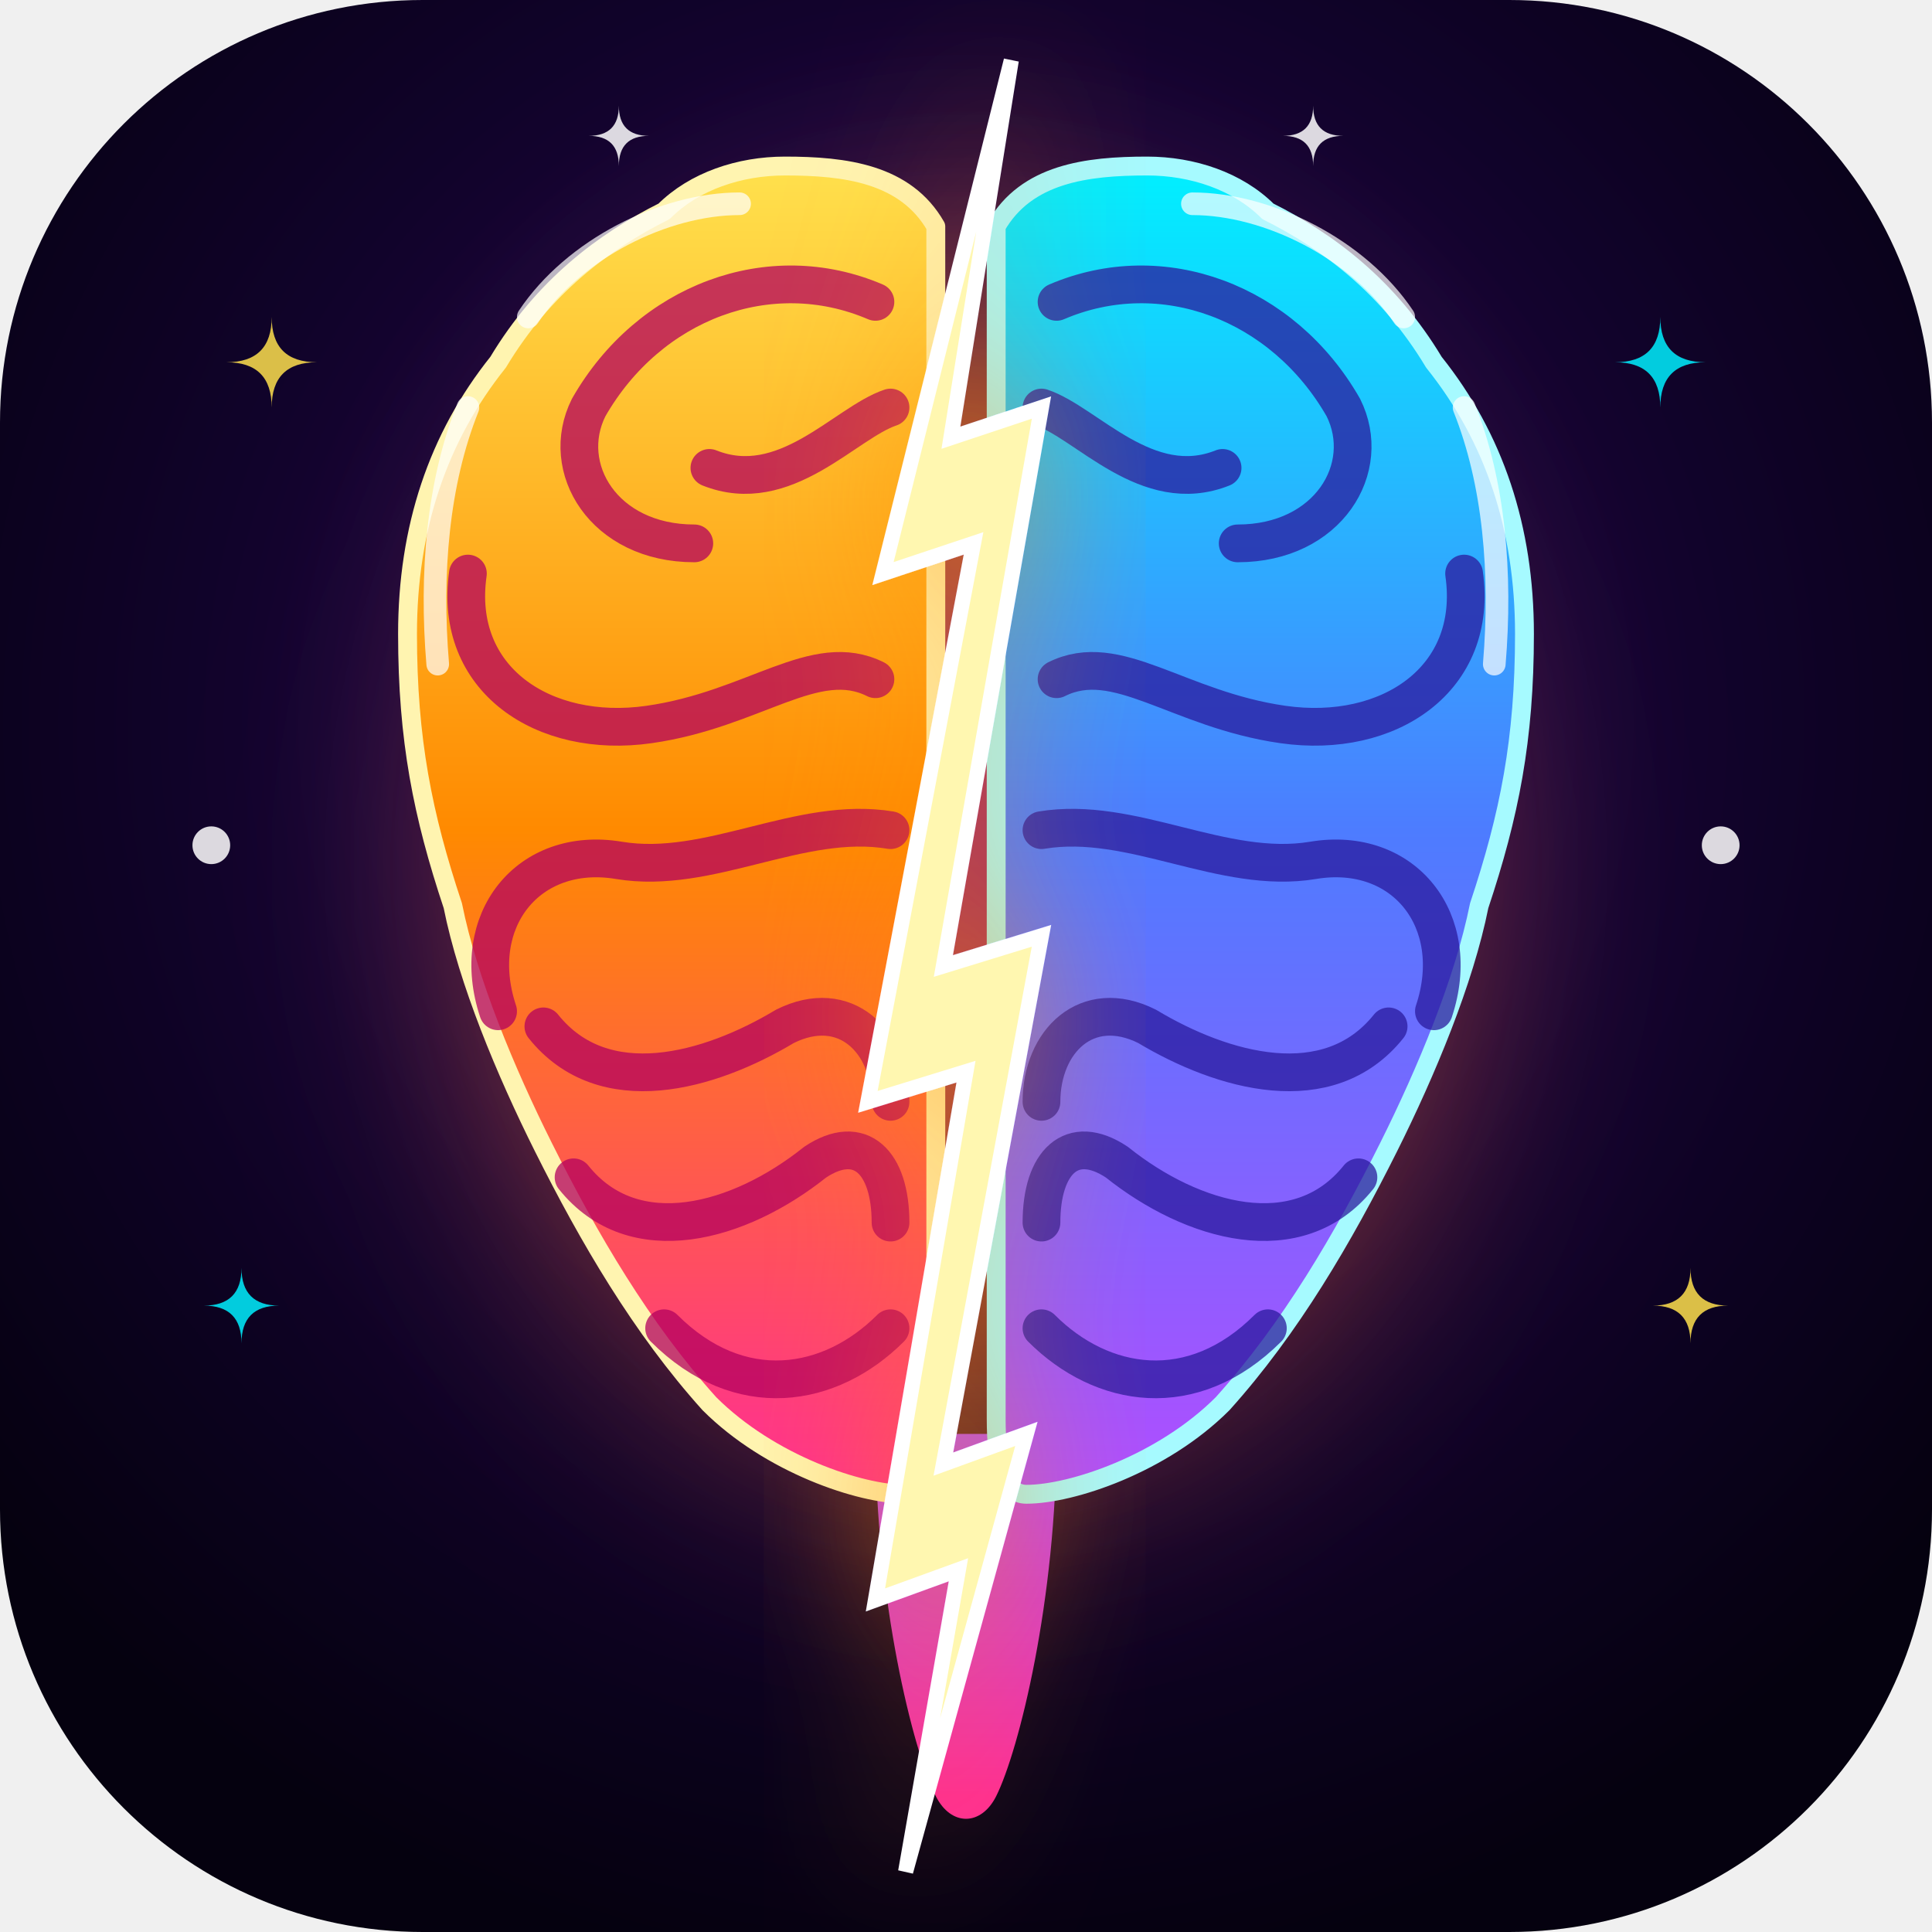
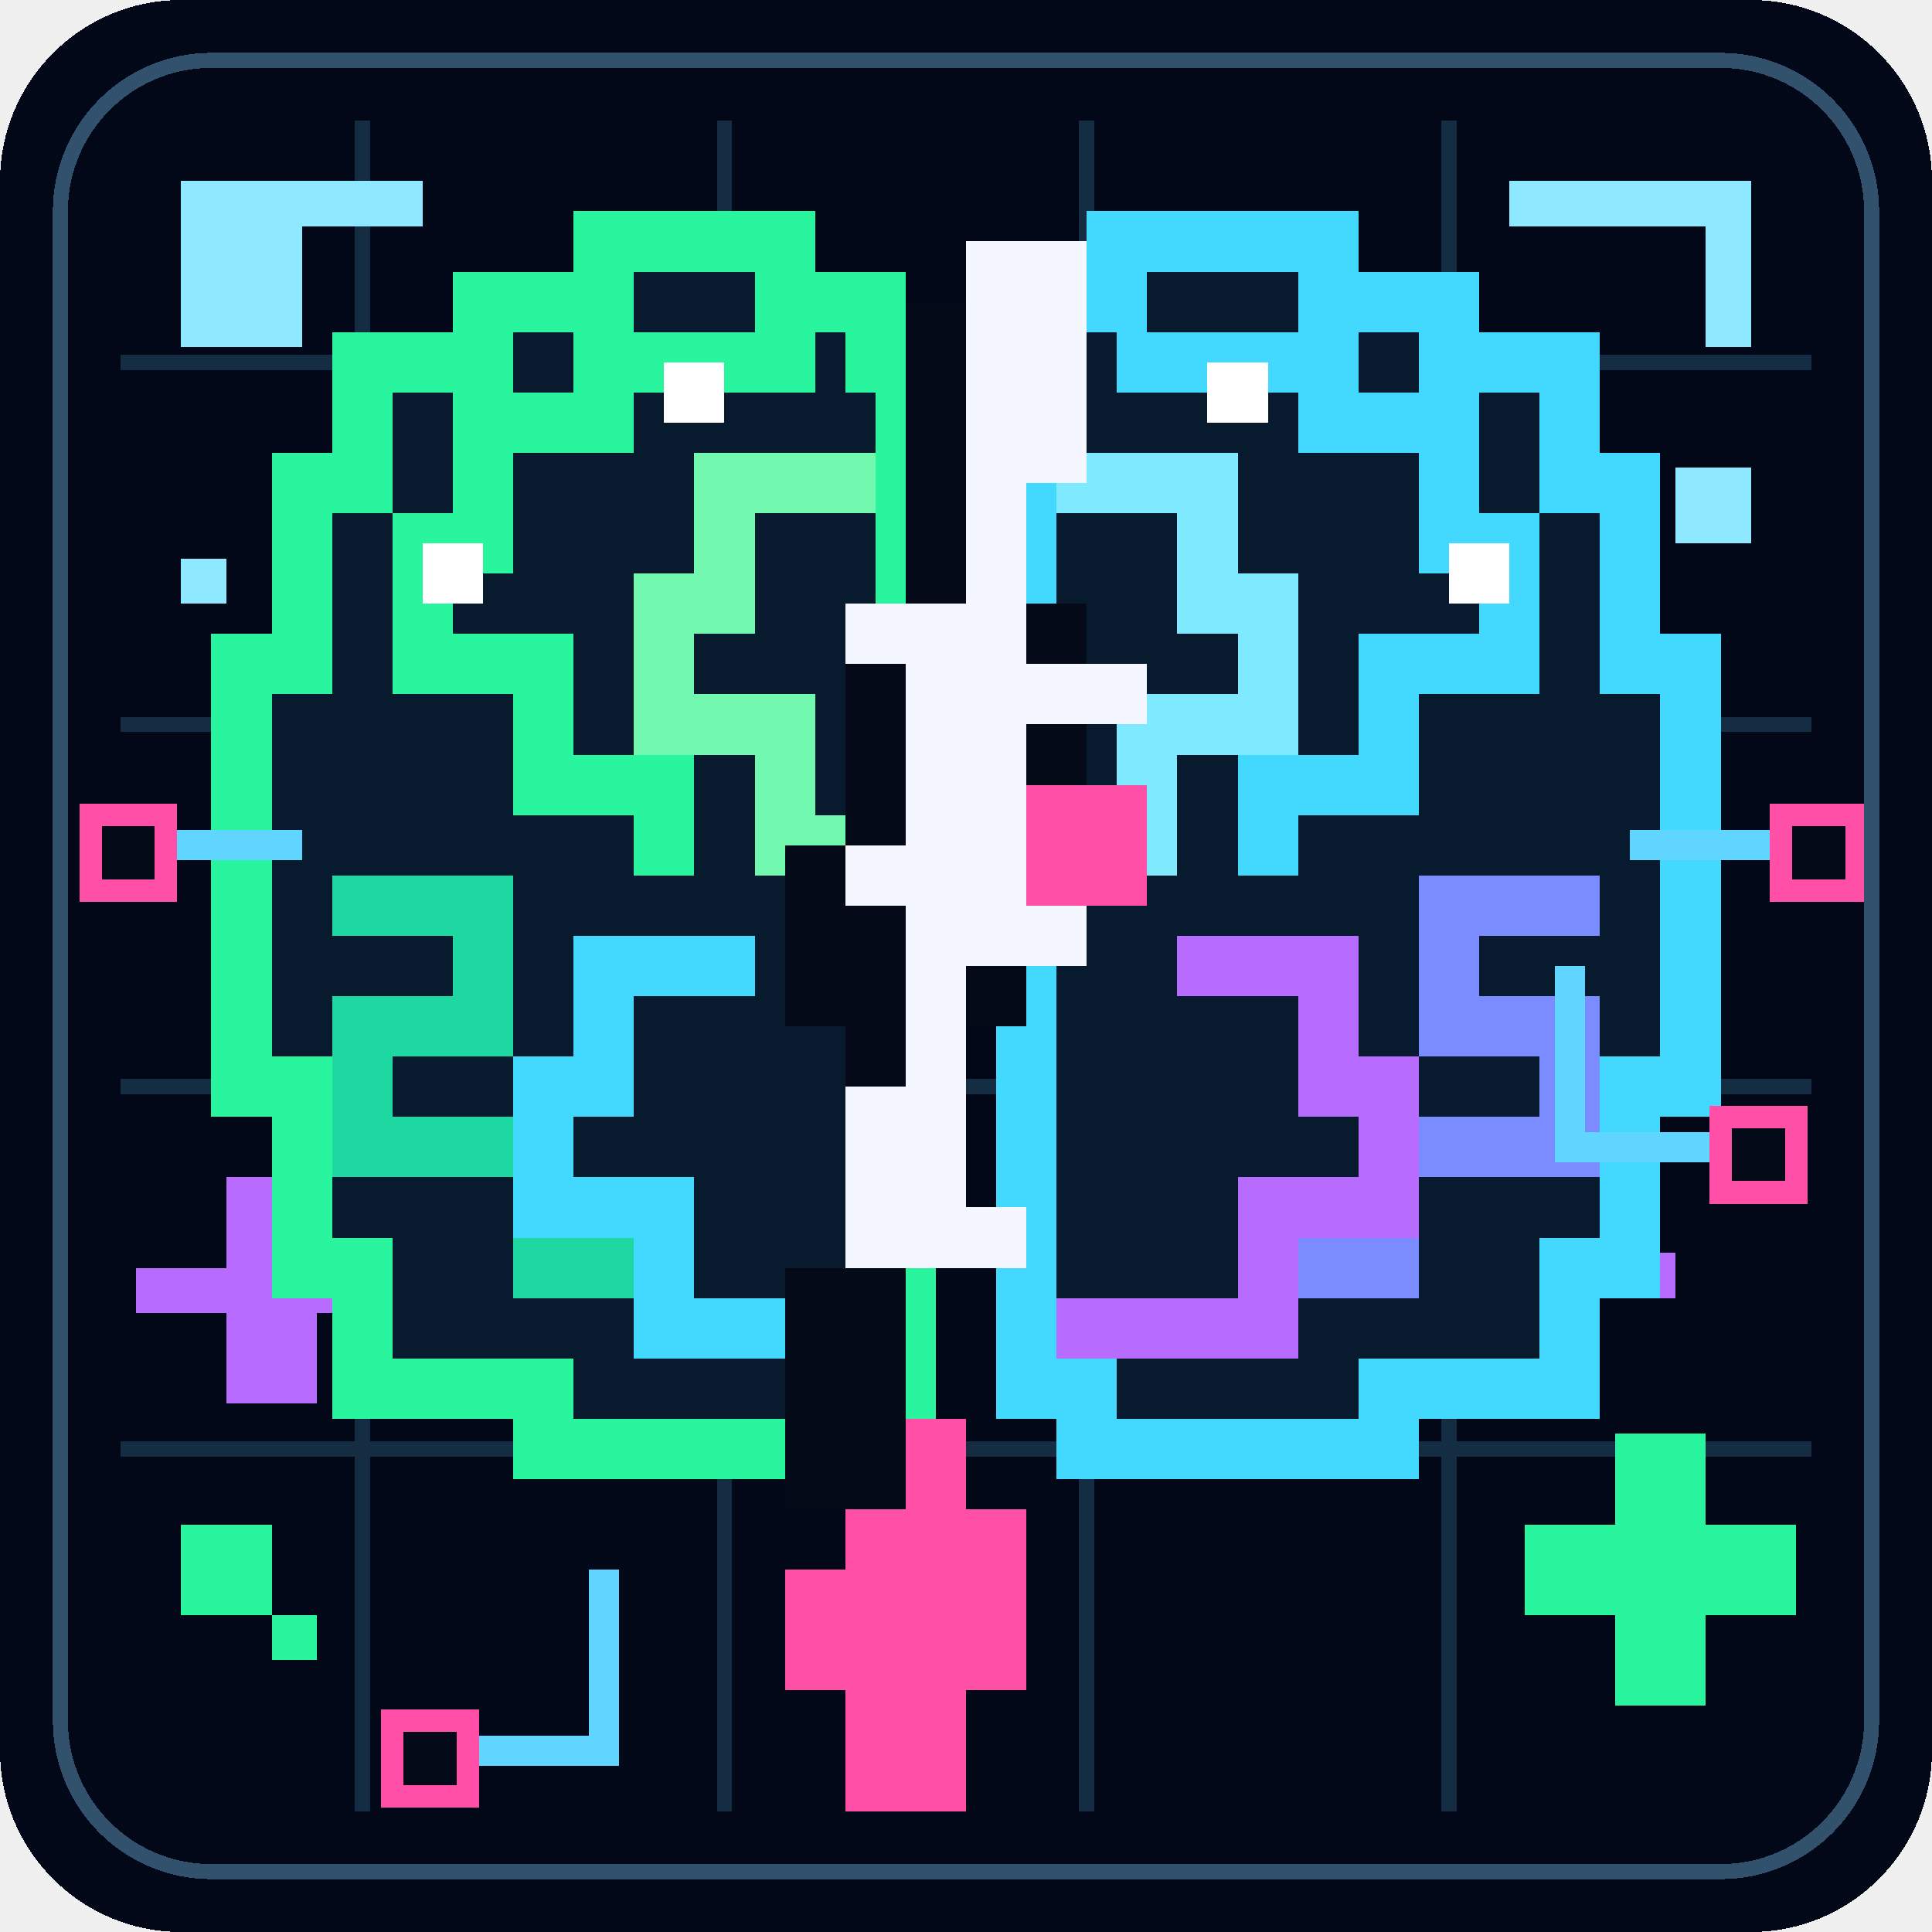
- <svg xmlns="http://www.w3.org/2000/svg" width="256" height="256" viewBox="0 0 256 256">
-   <defs>
-     <radialGradient id="bg" cx="50%" cy="37.5%" r="65%">
-       <stop offset="0%" stop-color="#3a0f6b" />
-       <stop offset="55%" stop-color="#12032e" />
-       <stop offset="100%" stop-color="#05010f" />
-     </radialGradient>
-     <radialGradient id="glow-grad" cx="50%" cy="50%" r="50%">
-       <stop offset="0%" stop-color="#ff2d95" />
-       <stop offset="65%" stop-color="#ff8a00" />
-       <stop offset="100%" stop-color="#ff2d95" stop-opacity="0" />
-     </radialGradient>
-     <filter id="glow-blur" x="-50%" y="-50%" width="200%" height="200%">
-       <feGaussianBlur stdDeviation="14" />
-     </filter>
-     <linearGradient id="stem-grad" x1="0" y1="190" x2="0" y2="238" gradientUnits="userSpaceOnUse">
-       <stop offset="0%" stop-color="#b14dff" />
-       <stop offset="100%" stop-color="#ff2d95" />
-     </linearGradient>
-     <linearGradient id="left-hemi" x1="0" y1="22" x2="0" y2="198" gradientUnits="userSpaceOnUse">
-       <stop offset="0%" stop-color="#ffe14d" />
-       <stop offset="50%" stop-color="#ff8a00" />
-       <stop offset="100%" stop-color="#ff2d95" />
-     </linearGradient>
-     <linearGradient id="right-hemi" x1="0" y1="22" x2="0" y2="198" gradientUnits="userSpaceOnUse">
-       <stop offset="0%" stop-color="#00f0ff" />
-       <stop offset="50%" stop-color="#4d7cff" />
-       <stop offset="100%" stop-color="#b14dff" />
-     </linearGradient>
-     <filter id="bolt-glow" x="-60%" y="-30%" width="220%" height="160%">
-       <feDropShadow dx="0" dy="0" stdDeviation="5" flood-color="#ffe14d" flood-opacity="0.95" />
-       <feDropShadow dx="0" dy="0" stdDeviation="10" flood-color="#ff8a00" flood-opacity="0.6" />
-     </filter>
-   </defs>
-   <rect width="256" height="256" rx="56" fill="url(#bg)" />
-   <ellipse cx="128" cy="115" rx="76" ry="92" fill="url(#glow-grad)" opacity="0.55" filter="url(#glow-blur)" />
-   <g opacity="0.85">
-     <path d="M36,42 Q36,48 30,48 Q36,48 36,54 Q36,48 42,48 Q36,48 36,42 Z" fill="#ffe14d" />
-     <path d="M220,42 Q220,48 214,48 Q220,48 220,54 Q220,48 226,48 Q220,48 220,42 Z" fill="#00f0ff" />
-     <circle cx="28" cy="112" r="2.5" fill="#ffffff" />
-     <circle cx="228" cy="112" r="2.5" fill="#ffffff" />
-     <path d="M32,168 Q32,173 27,173 Q32,173 32,178 Q32,173 37,173 Q32,173 32,168 Z" fill="#00f0ff" />
-     <path d="M224,168 Q224,173 219,173 Q224,173 224,178 Q224,173 229,173 Q224,173 224,168 Z" fill="#ffe14d" />
-     <path d="M82,14 Q82,18 78,18 Q82,18 82,22 Q82,18 86,18 Q82,18 82,14 Z" fill="#ffffff" />
-     <path d="M174,14 Q174,18 170,18 Q174,18 174,22 Q174,18 178,18 Q174,18 174,14 Z" fill="#ffffff" />
+ <svg xmlns="http://www.w3.org/2000/svg" width="256" height="256" viewBox="0 0 256 256" shape-rendering="crispEdges">
+   <rect width="256" height="256" rx="24" fill="#020817" />
+   <g fill="none" stroke="#152d43" stroke-width="2">
+     <path d="M16 48H240M16 96H240M16 144H240M16 192H240" />
+     <path d="M48 16V240M96 16V240M144 16V240M192 16V240" />
  </g>
-   <path d="M116,190 C116,212 121,232 124,238 C126,242 130,242 132,238 C135,232 140,212 140,190 Z" fill="url(#stem-grad)" />
-   <path d="M124,30 C120,23 112,22 104,22 C98,22 92,24 88,28 C80,32 72,38 66,48 C58,58 54,70 54,84 C54,98 56,108 60,120 C62,130 67,142 72,152 C78,164 85,176 94,186 C102,194 114,198 120,198 C123,198 124,194 124,188 Z" fill="url(#left-hemi)" stroke="#fff4b0" stroke-width="2.5" stroke-linejoin="round" />
-   <path d="M132,30 C136,23 144,22 152,22 C158,22 164,24 168,28 C176,32 184,38 190,48 C198,58 202,70 202,84 C202,98 200,108 196,120 C194,130 189,142 184,152 C178,164 171,176 162,186 C154,194 142,198 136,198 C133,198 132,194 132,188 Z" fill="url(#right-hemi)" stroke="#a6faff" stroke-width="2.5" stroke-linejoin="round" />
-   <g fill="none" stroke="#b3005e" stroke-width="5" stroke-linecap="round" stroke-linejoin="round" opacity="0.75">
-     <path d="M116,40 C102,34 86,40 78,54 C74,62 80,72 92,72" />
-     <path d="M94,62 C104,66 112,56 118,54" />
-     <path d="M62,76 C60,90 72,98 86,96 C100,94 108,86 116,90" />
-     <path d="M118,110 C106,108 94,116 82,114 C70,112 62,122 66,134" />
-     <path d="M72,136 C80,146 94,142 104,136 C112,132 118,138 118,146" />
-     <path d="M76,156 C84,166 98,162 108,154 C114,150 118,154 118,162" />
-     <path d="M88,176 C98,186 110,184 118,176" />
+   <g fill="#8ee8ff">
+     <path d="M24 24H56V30H40V46H24Z" />
+     <path d="M200 24H232V46H226V30H200Z" />
+     <rect x="222" y="62" width="10" height="10" />
+     <rect x="24" y="74" width="6" height="6" />
  </g>
-   <g fill="none" stroke="#2a1a9e" stroke-width="5" stroke-linecap="round" stroke-linejoin="round" opacity="0.75">
-     <path d="M140,40 C154,34 170,40 178,54 C182,62 176,72 164,72" />
-     <path d="M162,62 C152,66 144,56 138,54" />
-     <path d="M194,76 C196,90 184,98 170,96 C156,94 148,86 140,90" />
-     <path d="M138,110 C150,108 162,116 174,114 C186,112 194,122 190,134" />
-     <path d="M184,136 C176,146 162,142 152,136 C144,132 138,138 138,146" />
-     <path d="M180,156 C172,166 158,162 148,154 C142,150 138,154 138,162" />
-     <path d="M168,176 C158,186 146,184 138,176" />
+   <g fill="#2af59f">
+     <rect x="24" y="202" width="12" height="12" />
+     <rect x="36" y="214" width="6" height="6" />
+     <path d="M214 190H226V202H238V214H226V226H214V214H202V202H214Z" />
  </g>
-   <g fill="none" stroke="#ffffff" stroke-width="3" stroke-linecap="round" opacity="0.7">
-     <path d="M98,27 C88,27 76,33 70,42" />
-     <path d="M62,54 C58,64 57,76 58,88" />
-     <path d="M158,27 C168,27 180,33 186,42" />
-     <path d="M194,54 C198,64 199,76 198,88" />
+   <g fill="#b76cff">
+     <path d="M30 156H42V168H54V174H42V186H30V174H18V168H30Z" />
+     <rect x="216" y="166" width="6" height="6" />
  </g>
-   <polygon points="134,8 117,76 129,72 115,146 128,142 116,212 127,208 120,248 136,190 125,194 138,124 125,128 138,54 126,58" fill="#fff7b0" stroke="#ffffff" stroke-width="2" stroke-linejoin="miter" filter="url(#bolt-glow)" />
+   <path d="M116 188H128V200H136V224H128V240H112V224H104V208H112V188Z" fill="#ff4fa7" />
+   <path d="M116 48V40H104V32H80V40H64V48H48V64H40V88H32V144H40V168H48V184H72V192H112V184H120V48Z" fill="#081a2d" stroke="#2af59f" stroke-width="8" />
+   <path d="M136 48V40H148V32H176V40H192V48H208V64H216V88H224V144H216V168H208V184H184V192H144V184H136V48Z" fill="#081a2d" stroke="#43d9ff" stroke-width="8" />
+   <g fill="none" stroke-linecap="square" stroke-linejoin="miter">
+     <path d="M104 48H80V56H64V72H56V88H72V104H88V112" stroke="#2af59f" stroke-width="8" />
+     <path d="M112 64H96V80H88V96H104V112H112" stroke="#72f7ae" stroke-width="8" />
+     <path d="M48 120H64V136H48V152H72V168H88V176H104" stroke="#1dd9a1" stroke-width="8" />
+     <path d="M96 128H80V144H72V160H88V176H112" stroke="#43d9ff" stroke-width="8" />
+     <path d="M152 48H176V56H192V72H200V88H184V104H168V112" stroke="#43d9ff" stroke-width="8" />
+     <path d="M144 64H160V80H168V96H152V112H144" stroke="#7ee9ff" stroke-width="8" />
+     <path d="M208 120H192V136H208V152H184V168H168V176H152" stroke="#7a8cff" stroke-width="8" />
+     <path d="M160 128H176V144H184V160H168V176H144" stroke="#b76cff" stroke-width="8" />
+   </g>
+   <path d="M120 40H136V80H144V104H136V136H128V168H120V200H104V168H112V136H104V112H112V80H120Z" fill="#050a18" />
+   <path d="M128 32H144V64H136V88H152V96H136V120H144V128H128V160H136V168H112V144H120V120H112V112H120V88H112V80H128Z" fill="#f4f7ff" />
+   <path d="M136 104H152V120H136Z" fill="#ff4fa7" />
+   <g fill="#ffffff">
+     <rect x="56" y="72" width="8" height="8" />
+     <rect x="88" y="48" width="8" height="8" />
+     <rect x="192" y="72" width="8" height="8" />
+     <rect x="160" y="48" width="8" height="8" />
+   </g>
+   <g fill="none" stroke="#5fd5ff" stroke-width="4">
+     <path d="M16 112H40M216 112H240M80 208V232H56" />
+     <path d="M208 128V152H232" />
+   </g>
+   <g fill="#050a18" stroke="#ff4fa7" stroke-width="3">
+     <rect x="12" y="108" width="10" height="10" />
+     <rect x="236" y="108" width="10" height="10" />
+     <rect x="52" y="228" width="10" height="10" />
+     <rect x="228" y="148" width="10" height="10" />
+   </g>
+   <rect x="8" y="8" width="240" height="240" rx="20" fill="none" stroke="#31516c" stroke-width="2" />
</svg>
